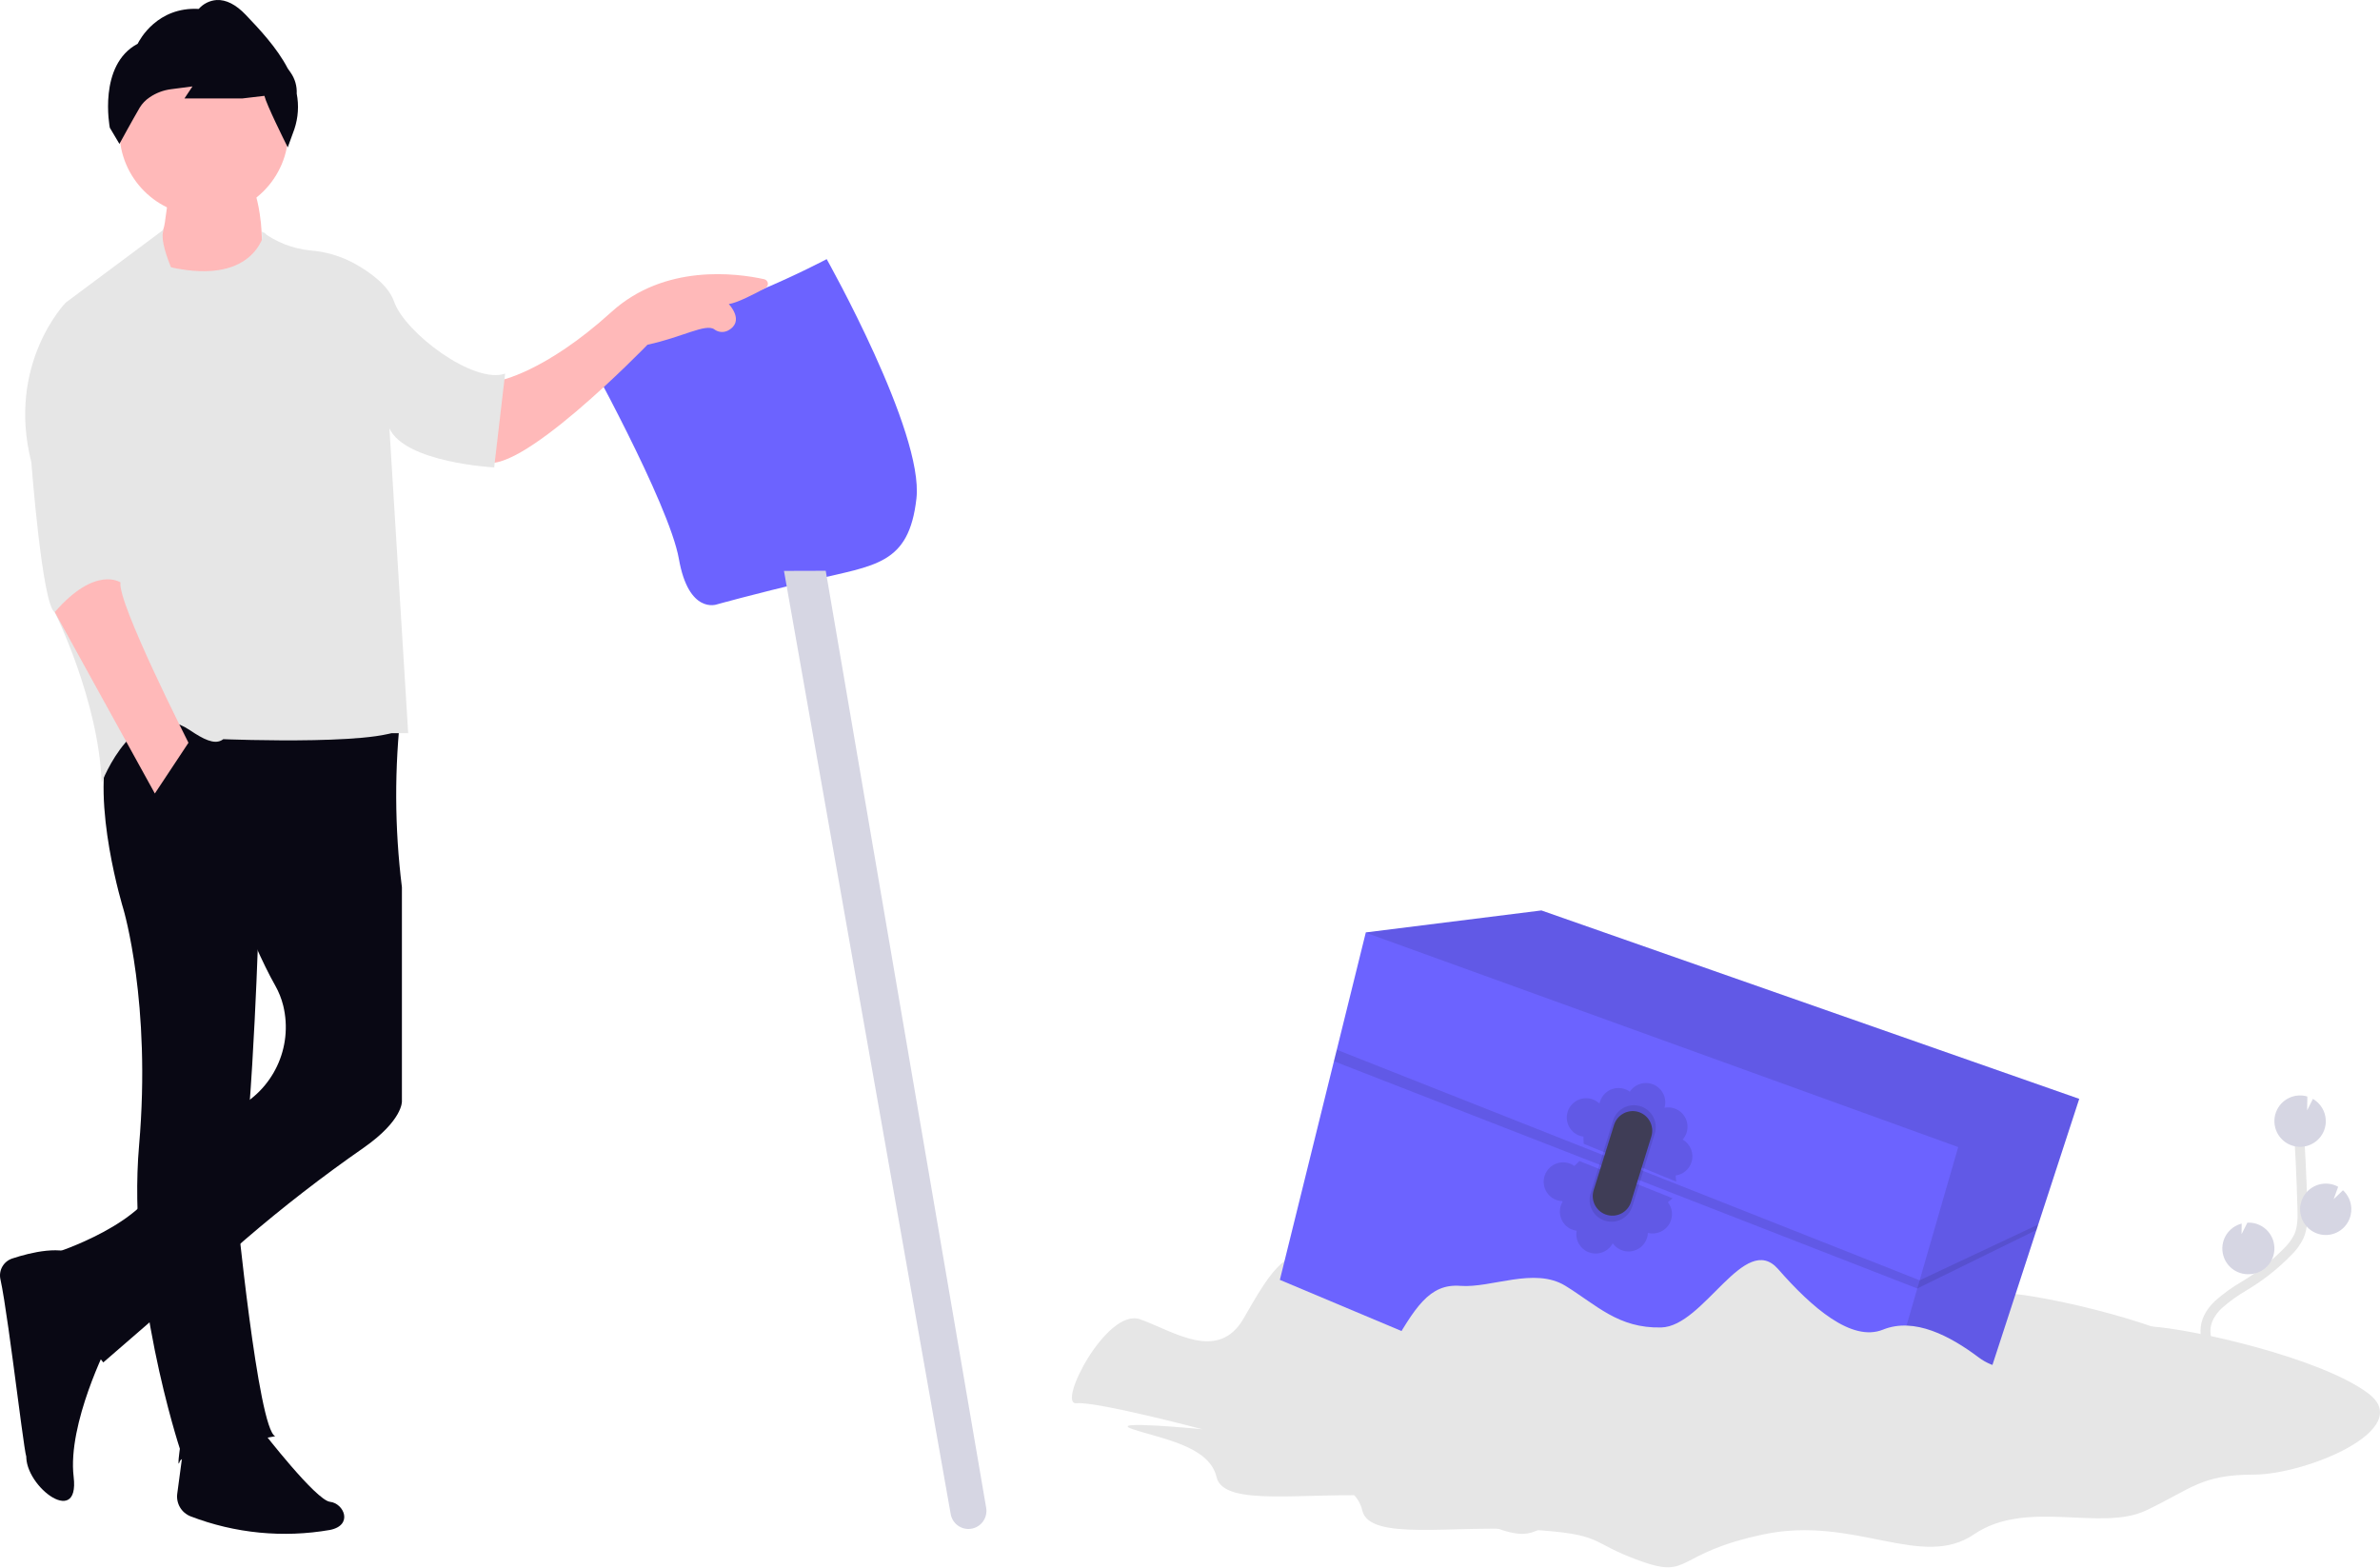
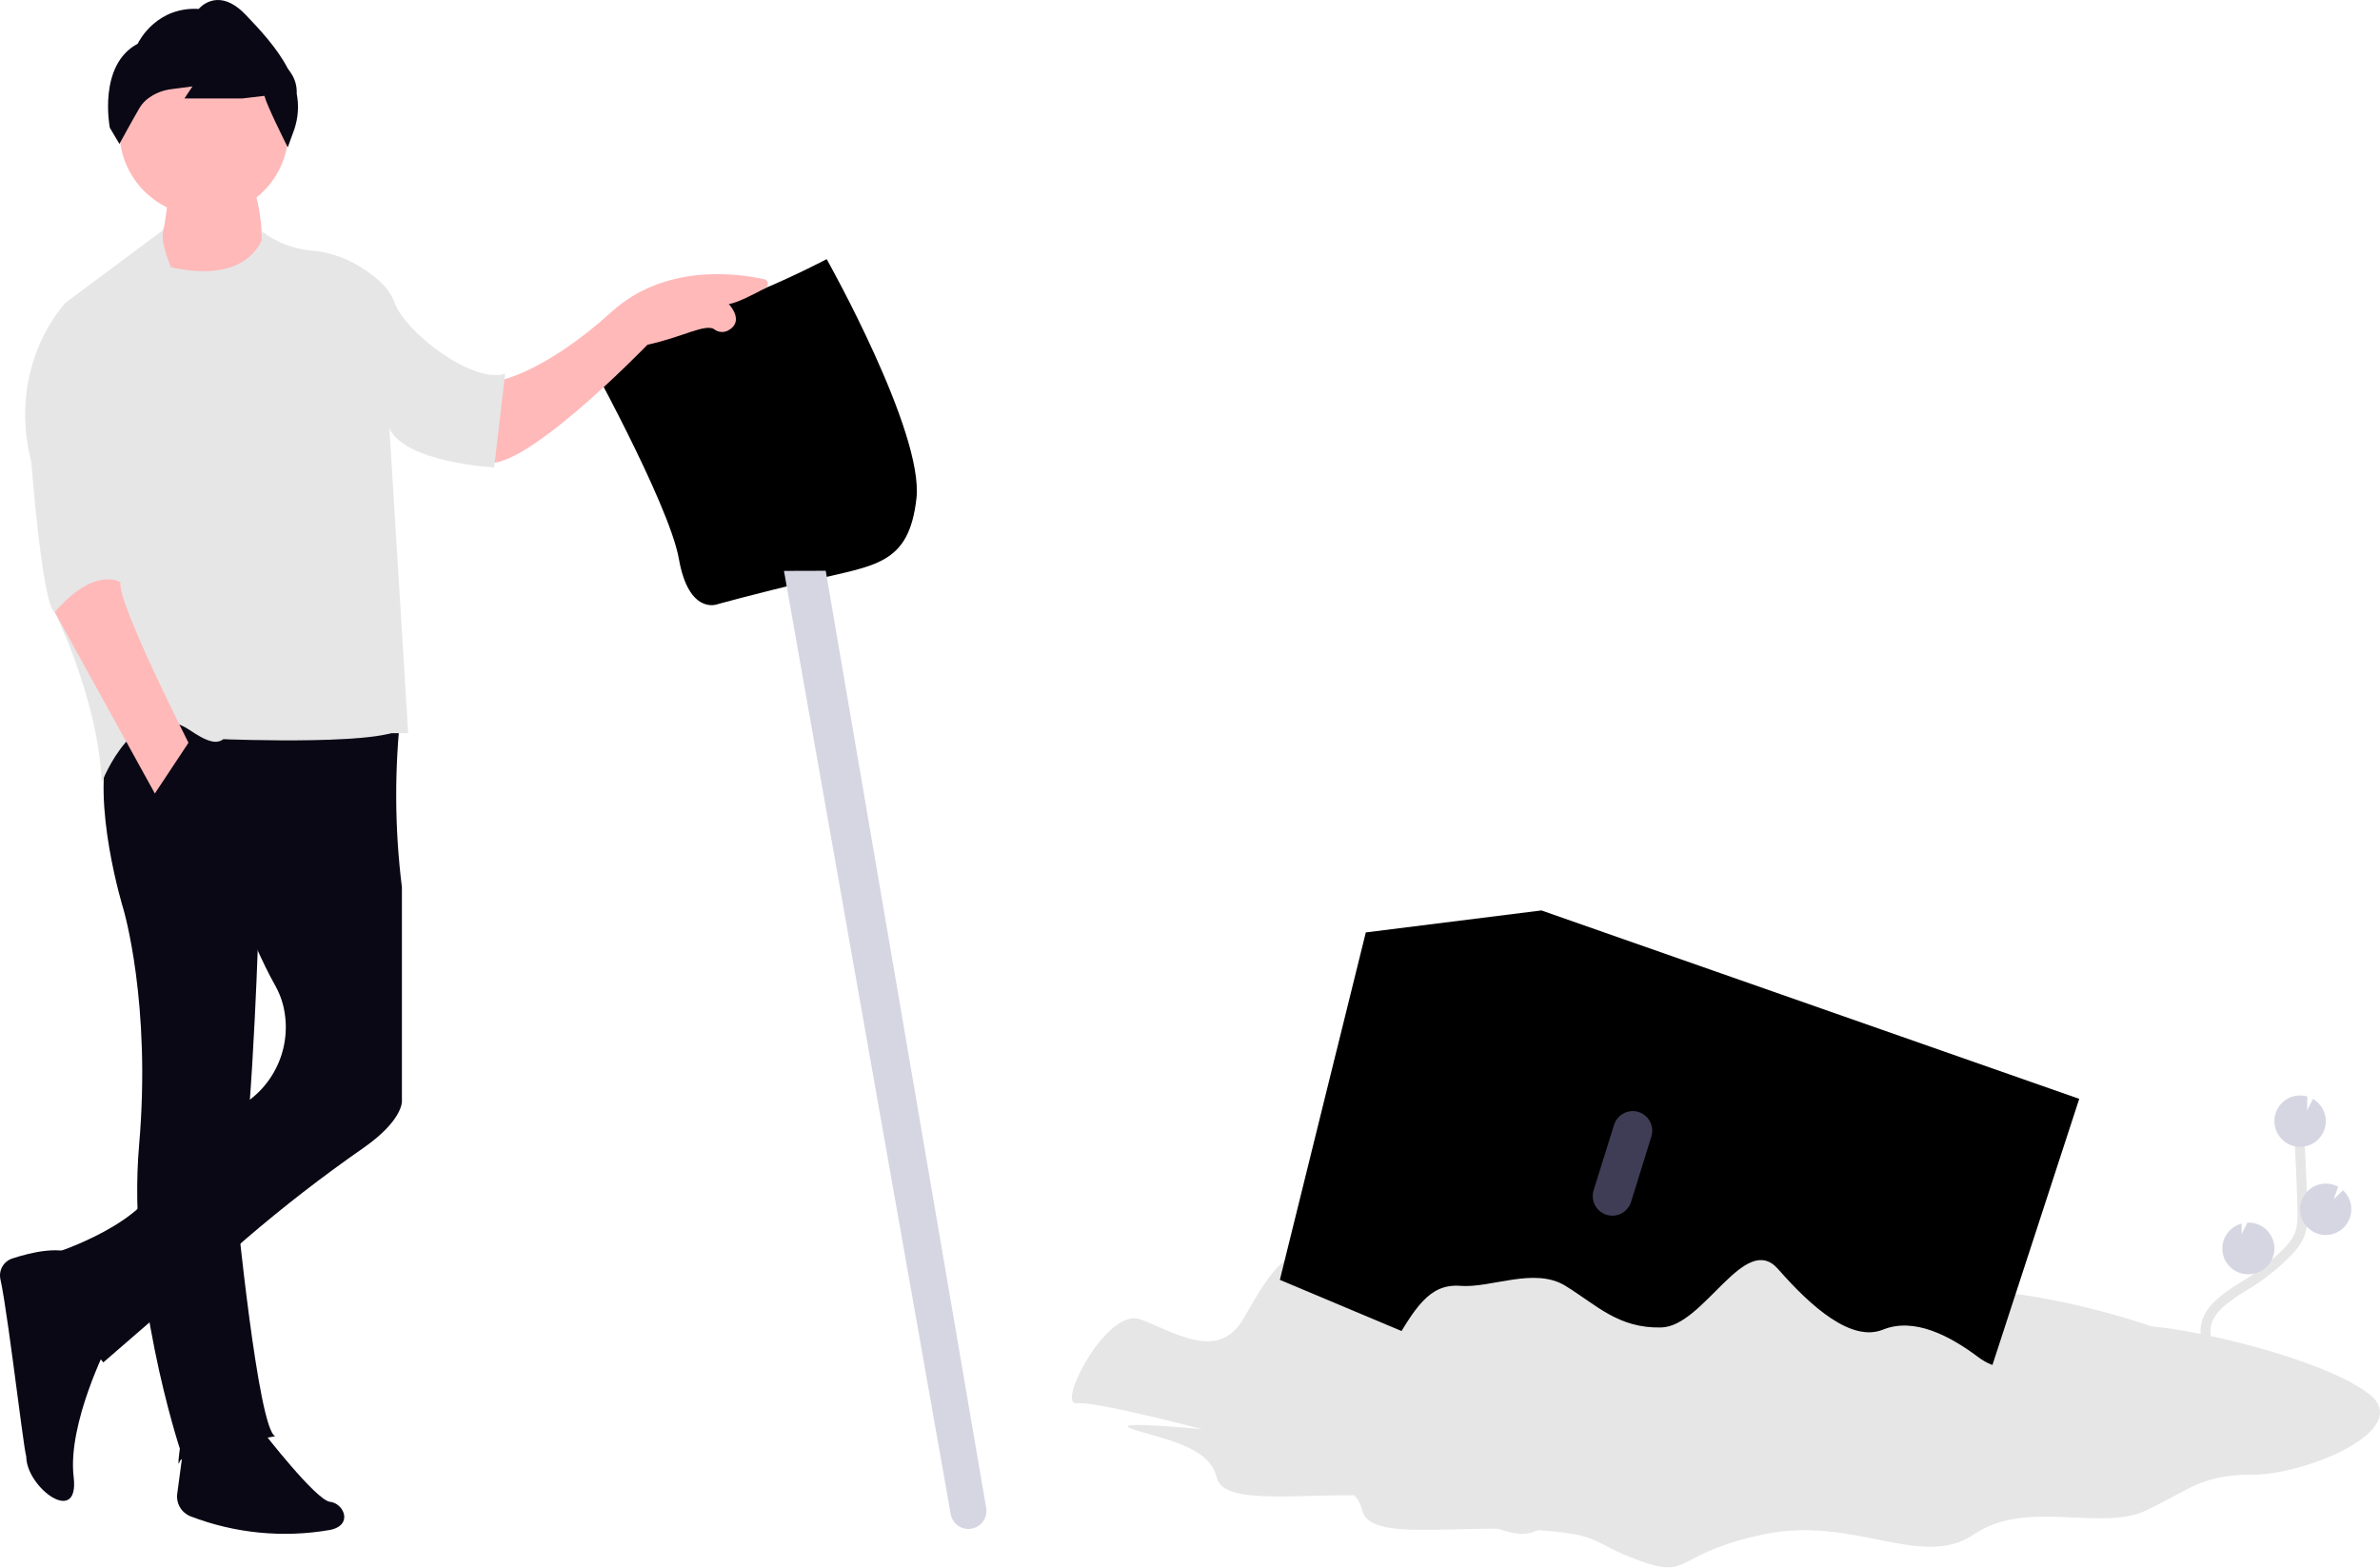
<svg xmlns="http://www.w3.org/2000/svg" width="960" height="632.161" viewBox="0 0 960 632.161">
  <g transform="translate(-480 -229.112)">
    <path d="M641.054,772.057s-42.71-11.3-50.756-10.477,12.2-38.675,25.693-33.862,31.493,17.5,41.772-.407,16.043-27.544,28.593-26.581,29.876-7.713,42.4,0,21.312,17.2,38.613,16.8,33.677-38.959,47.165-23.545,29.617,29.543,42.278,24.409,27.149,2.579,38.687,11.254,31.8,4.825,39.489-1.925,13.5-11.563,29.888-10.6,68.428,12.526,87.7,26.988-25.063,32.764-46.264,32.764-25.063,5.788-43.377,14.463-48.189-4.825-69.39,9.638-48.189-7.713-84.815,0-28.914,18.313-50.127,10.6-13.488-10.6-44.327-12.526-64.577,4.813-67.477-7.713-22.213-15.425-33.726-19.276S641.054,772.057,641.054,772.057Z" transform="translate(323.899 33.527)" fill="#e6e6e6" />
    <g transform="translate(996.248 596.341)">
-       <path d="M805.76,575.992l-16.536,50.682-.716,2.209-27.68,84.853-47.387,32.023L483.33,649l21.805-88.184,1.16-4.64,11.674-47.2.025-.111L588.828,500Z" transform="translate(-483.33 -500)" fill="#6c63ff" />
+       <path d="M805.76,575.992l-16.536,50.682-.716,2.209-27.68,84.853-47.387,32.023L483.33,649l21.805-88.184,1.16-4.64,11.674-47.2.025-.111L588.828,500Z" transform="translate(-483.33 -500)" fill="currentColor" />
      <path d="M799.191,575.992,754.259,713.736l-47.387,32.023,43.5-150.318L511.4,508.972l.025-.111L582.259,500Z" transform="translate(-476.761 -500)" opacity="0.1" />
      <path d="M785.089,616.021l-47.832,22.5-235.1-93L501,550.16l235.307,91.664,48.066-23.595" transform="translate(-479.195 -489.347)" opacity="0.1" />
      <path d="M800.544,675.3a7.8,7.8,0,0,0-3.579-9.083,7.939,7.939,0,0,0,1.617-2.875,7.8,7.8,0,0,0-8.935-9.971,7.8,7.8,0,0,0-13.994-6.479,7.8,7.8,0,0,0-12.02,4.011,2.23,2.23,0,0,1-.123.494l-.272.136a7.8,7.8,0,1,0-7.54,13.241,6.967,6.967,0,0,0,1.234.271l.1,2.863,37.342,15.265-.247-2.468a7.824,7.824,0,0,0,6.417-5.405Z" transform="translate(-634.492 -573.801)" opacity="0.1" />
      <path d="M793.594,693.84a7.812,7.812,0,0,1-8.885,4.06,7.626,7.626,0,0,1-.827,3.184,7.8,7.8,0,0,1-10.477,3.468,7.935,7.935,0,0,1-2.875-2.468,7.8,7.8,0,0,1-14.562-5.047,7.922,7.922,0,0,1-2.468-.765,7.8,7.8,0,0,1-3.468-10.465l.247-.457-.1-.284a7.713,7.713,0,0,1-3.246-.827,7.837,7.837,0,0,1,7.083-13.982,8.148,8.148,0,0,1,1.049.629l2.048-1.987,37.564,15.018-1.888,1.6A7.8,7.8,0,0,1,793.594,693.84Z" transform="translate(-636.266 -567.832)" opacity="0.1" />
      <path d="M767.146,656.806l-9.07,29.395a8.836,8.836,0,0,0,5.344,10.9h0a8.823,8.823,0,0,0,11.5-5.652l9.07-29.407a8.811,8.811,0,0,0-6.269-11.106h0a8.811,8.811,0,0,0-10.576,5.874Z" transform="translate(-632.747 -572.102)" opacity="0.1" />
      <path d="M767.3,658.146l-8.231,26.359a7.9,7.9,0,0,0,4.8,9.761h0a7.91,7.91,0,0,0,10.3-5.072l8.182-26.371a7.923,7.923,0,0,0-5.627-10.02h0A7.922,7.922,0,0,0,767.3,658.146Z" transform="translate(-632.505 -571.652)" fill="#3f3d56" />
    </g>
    <path d="M688.694,782.986s-42.71-11.3-50.756-10.465,12.2-38.687,25.693-33.862,31.493,17.486,41.772-.42S721.445,710.708,734,711.671s29.876-7.713,42.4,0,21.312,17.19,38.613,16.783,33.677-38.959,47.177-23.533,29.617,29.531,42.278,24.409,27.149,2.579,38.675,11.254,31.814,4.813,39.489-1.925,13.488-11.575,29.876-10.613,68.427,12.538,87.7,26.988-25.051,32.776-46.264,32.776-25.051,5.775-43.364,14.451-48.2-4.813-69.4,9.638-48.189-7.7-84.815,0-28.914,18.313-50.114,10.613-13.5-10.613-44.339-12.538-64.577,4.825-67.465-7.713-22.151-15.413-33.726-19.276S688.694,782.986,688.694,782.986Z" transform="translate(335.048 36.087)" fill="#e6e6e6" />
    <g transform="translate(735.681 306.853) rotate(19)">
-       <path d="M85.689,146.113s-9.363,7.608-20.419-12.345S.822,65.859.822,65.859s-6.909-6.32,19.339-16.848S82.253,0,82.253,0s59.809,53.171,65.663,79.5-6.958,30.8-28.948,44.79S85.689,146.113,85.689,146.113Z" transform="translate(0 0)" fill="#6c63ff" />
+       <path d="M85.689,146.113s-9.363,7.608-20.419-12.345S.822,65.859.822,65.859s-6.909-6.32,19.339-16.848S82.253,0,82.253,0s59.809,53.171,65.663,79.5-6.958,30.8-28.948,44.79S85.689,146.113,85.689,146.113Z" transform="translate(0 0)" fill="currentColor" />
      <path d="M187.424,343.307,0,5.531,15.908,0,200.163,336.313a7.3,7.3,0,0,1-3.048,9.966h0a7.268,7.268,0,0,1-9.691-2.971Z" transform="translate(106.903 118.979)" fill="#d6d6e3" />
    </g>
    <path d="M771.833,311.12s18.291-3.154,45.413-27.752c21.459-19.456,50.4-15.63,61.564-13.177a1.905,1.905,0,0,1,.507,3.538c-4.511,2.468-11.5,6.074-14.781,6.485,0,0,6.76,6.993-.424,10.736a5.169,5.169,0,0,1-5.4-.521c-3.455-2.522-13.054,3.209-26.97,6.184,0,0-54.242,56.134-66.857,46.618Z" transform="translate(-90.571 71.537)" fill="#ffb9b9" />
    <path d="M949.589,250.266a62.116,62.116,0,0,1,2.315,9.993c.151.956.329,2.3.472,3.72.71,7.077.181,16.447,2.623,23.774l-36.914-4.766-5.975-2.173V267.57s1.084.581,1.807-6.006c.3-2.742,1.424-6.882.6-14.513Z" transform="translate(-367.126 55.17)" fill="#ffb9b9" />
    <path d="M1002.581,593.046s-16.453,32.166-13.875,53.612-21.444,2.522-18.922-10.092c.534,15.27-7.061-53.475-10.613-69.571a7.184,7.184,0,0,1,4.771-8.378c7.583-2.5,20.279-5.553,26.655-.877C1000.016,564.663,1002.581,593.046,1002.581,593.046Z" transform="translate(-479 178.109)" fill="#090814" />
    <path d="M924.069,609.1s21.445,27.751,27.121,28.383,9.461,9.461,0,11.353a106.042,106.042,0,0,1-56.217-5.484,8.584,8.584,0,0,1-5.389-9.132L893.2,607.21Z" transform="translate(-338.089 197.373)" fill="#090814" />
    <path d="M992.042,393.78l20.568,2.74a301,301,0,0,0,.247,72.3V555.2s.4,7.61-15.4,18.675A590.494,590.494,0,0,0,949.633,610.9L892.4,660.481s-22.706-27.752-19.552-44.15c0,0,37.843-11.984,42.889-31.536,2.893-11.189,17.564-20.566,29.575-26.463a36.774,36.774,0,0,0,19.677-41.74,32.184,32.184,0,0,0-3.222-8.1c-10.092-17.66-24.6-57.4-24.6-57.4l27.751-52.9Z" transform="translate(-370.74 118.161)" fill="#090814" />
    <path d="M964.377,690.181s-37.212,6.307-38.474,10.092,0-5.046,0-5.046-21.45-64.962-16.453-122.345-6.307-95.24-6.307-95.24-13.245-42.889-5.677-67.487,87.039-13.876,87.039-13.876-27.753,64.965-27.122,95.87c0,0-3.153,93.347-8.83,104.069C948.609,596.164,957.439,687.619,964.377,690.181Z" transform="translate(-373.352 118.226)" fill="#090814" />
    <path d="M913.725,255.79S909.94,279.1,872.1,269.035l25.015,191.271s73.324,2.977,72.693-5.853L954.722,338.414Z" transform="translate(-327.072 66.949)" fill="#e6e6e6" />
    <path d="M842.783,258a38.568,38.568,0,0,0,19.5,7.638,44.328,44.328,0,0,1,17.907,5.32c6.485,3.633,13.711,8.912,15.906,15.343,4.415,12.614,32.166,33.428,44.781,29.014l-4.415,37.843s-35.951-1.892-42.258-15.769l7.571,122.956h-9.46s-1.908-24.5-5.691-32.069-11.353-49.2-11.984-59.288-10.092-68.119-18.291-78.154l-13.561-29.328Z" transform="translate(-257.131 64.487)" fill="#e6e6e6" />
    <ellipse cx="34.06" cy="34.06" rx="34.06" ry="34.06" transform="translate(528.192 248.052)" fill="#ffb9b9" />
    <path d="M965.722,256.518,926.155,286s-23.966,24.6-13.875,64.335c0,0,4.415,58.027,9.461,60.549,0,0,17.66,35.321,18.922,68.748,0,0,13.641-36,35.649-21.129s20.5,0,20.5-135.9C996.811,322.614,960.676,267.185,965.722,256.518Z" transform="translate(-419.647 65.171)" fill="#e6e6e6" />
    <path d="M961.83,359.167s-10.092-6.938-26.49,11.984l40.366,73.164,13.561-20.471S960.563,367.366,961.83,359.167Z" transform="translate(-433.245 104.854)" fill="#ffb9b9" />
    <path d="M782.338,240.047l-.556-1.11c-.859-1.718-7.969-16-8.862-19.667l-8.949,1.053-23.3,0,3.238-4.857-8.561,1.117a19.648,19.648,0,0,0-8.724,3.288,13.366,13.366,0,0,0-3.957,4.08c-3.058,5.237-7.73,13.8-7.777,13.888l-.447.819-3.882-6.531c-.051-.253-4.862-25.349,11.24-33.86.831-1.687,7.908-14.954,24.633-14.059a10.6,10.6,0,0,1,7.209-3.584c3.82-.2,7.785,1.807,11.766,5.989,5.289,5.554,12.533,13.159,16.915,21.6l1.209,1.724a13.591,13.591,0,0,1,2.418,8.438,28.172,28.172,0,0,1-.96,14.37Z" transform="translate(-186.268 48.498)" fill="#090814" />
    <path d="M974.247,742.126l-3.513-1.913a9.009,9.009,0,0,0,.292-7.248,25.624,25.624,0,0,0-4.385-7.736c-.419-.53-.86-1.078-1.287-1.607a54.867,54.867,0,0,1-5.161-7.158,17.057,17.057,0,0,1-2.5-8.8c.072-4.314,1.978-8.217,5.828-11.933a65.7,65.7,0,0,1,10.938-7.885c.519-.322,1.009-.627,1.5-.935A82.092,82.092,0,0,0,991.15,674.7l.064-.062a20.542,20.542,0,0,0,4.338-5.8c1.436-3.232,1.332-7.239,1.249-10.461-.324-12.749-.965-25.666-1.905-38.395l3.989-.295c.945,12.792,1.589,25.774,1.915,38.586.095,3.639.212,8.17-1.615,12.24l-.036.076a24.533,24.533,0,0,1-5.169,6.935,86.092,86.092,0,0,1-15.9,12.777c-.5.311-1.013.632-1.513.942a61.8,61.8,0,0,0-10.27,7.364,17.033,17.033,0,0,0-3.336,4.273,10.559,10.559,0,0,0-1.271,4.848,13.026,13.026,0,0,0,1.981,6.757,51.926,51.926,0,0,0,4.8,6.623c.433.537.88,1.092,1.311,1.637a29.608,29.608,0,0,1,5.055,8.994C976.08,735.628,975.883,739.121,974.247,742.126Z" transform="translate(409.899 58.15)" fill="#e6e6e6" />
    <path d="M1004.145,615.669a10.369,10.369,0,0,0-5.185-8.518l-2.326,4.607.074-5.577a10.509,10.509,0,0,0-3.429-.415,10.369,10.369,0,1,0,10.873,9.9Z" transform="translate(413.982 65.197)" fill="#d6d6e3" />
    <path d="M975.557,679.6a10.369,10.369,0,0,1-3.289-20.391l-.052,4.281,2.348-4.659h0a10.369,10.369,0,0,1,10.888,9.9,10.253,10.253,0,0,1-.444,3.548,10.369,10.369,0,0,1-9.451,7.325Z" transform="translate(411.94 63.435)" fill="#d6d6e3" />
    <path d="M1009.746,656.951a10.369,10.369,0,1,1,4.6-19.457l-1.837,5.036,3.777-3.629a10.369,10.369,0,0,1,3.355,7.177,10.214,10.214,0,0,1-.259,2.866,10.369,10.369,0,0,1-9.636,8.007Z" transform="translate(408.78 70.296)" fill="#d6d6e3" />
  </g>
</svg>
